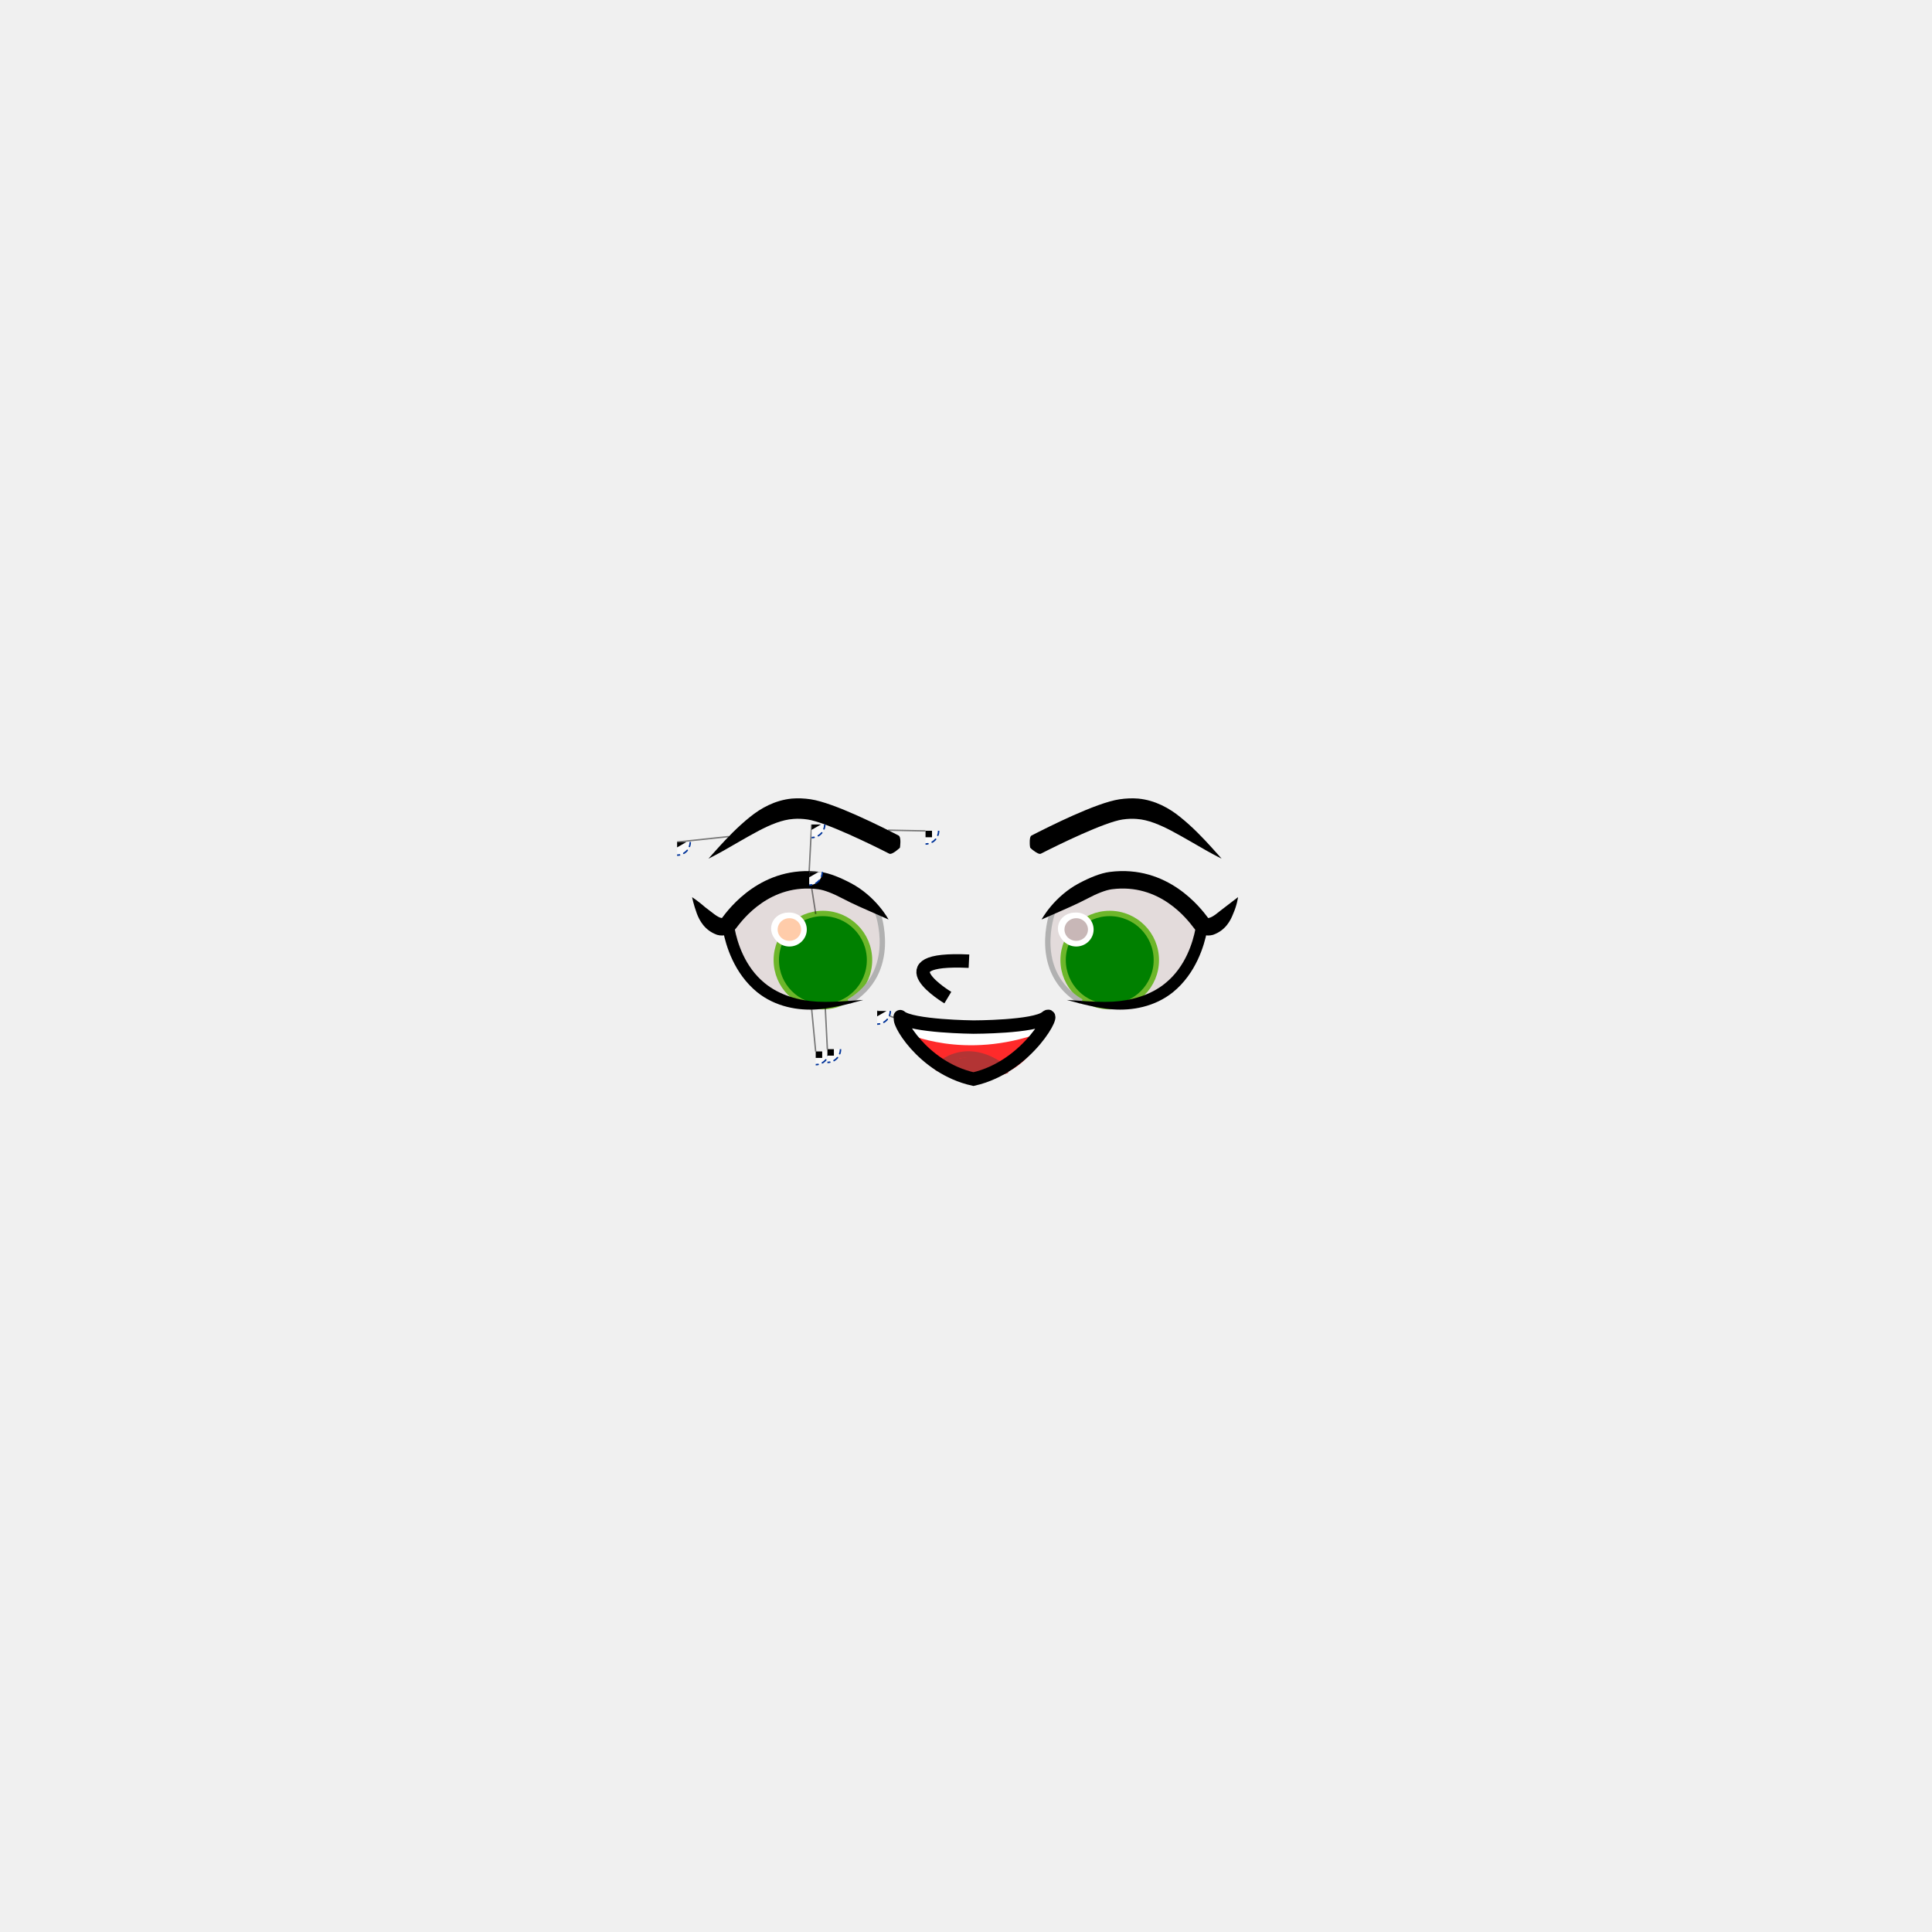
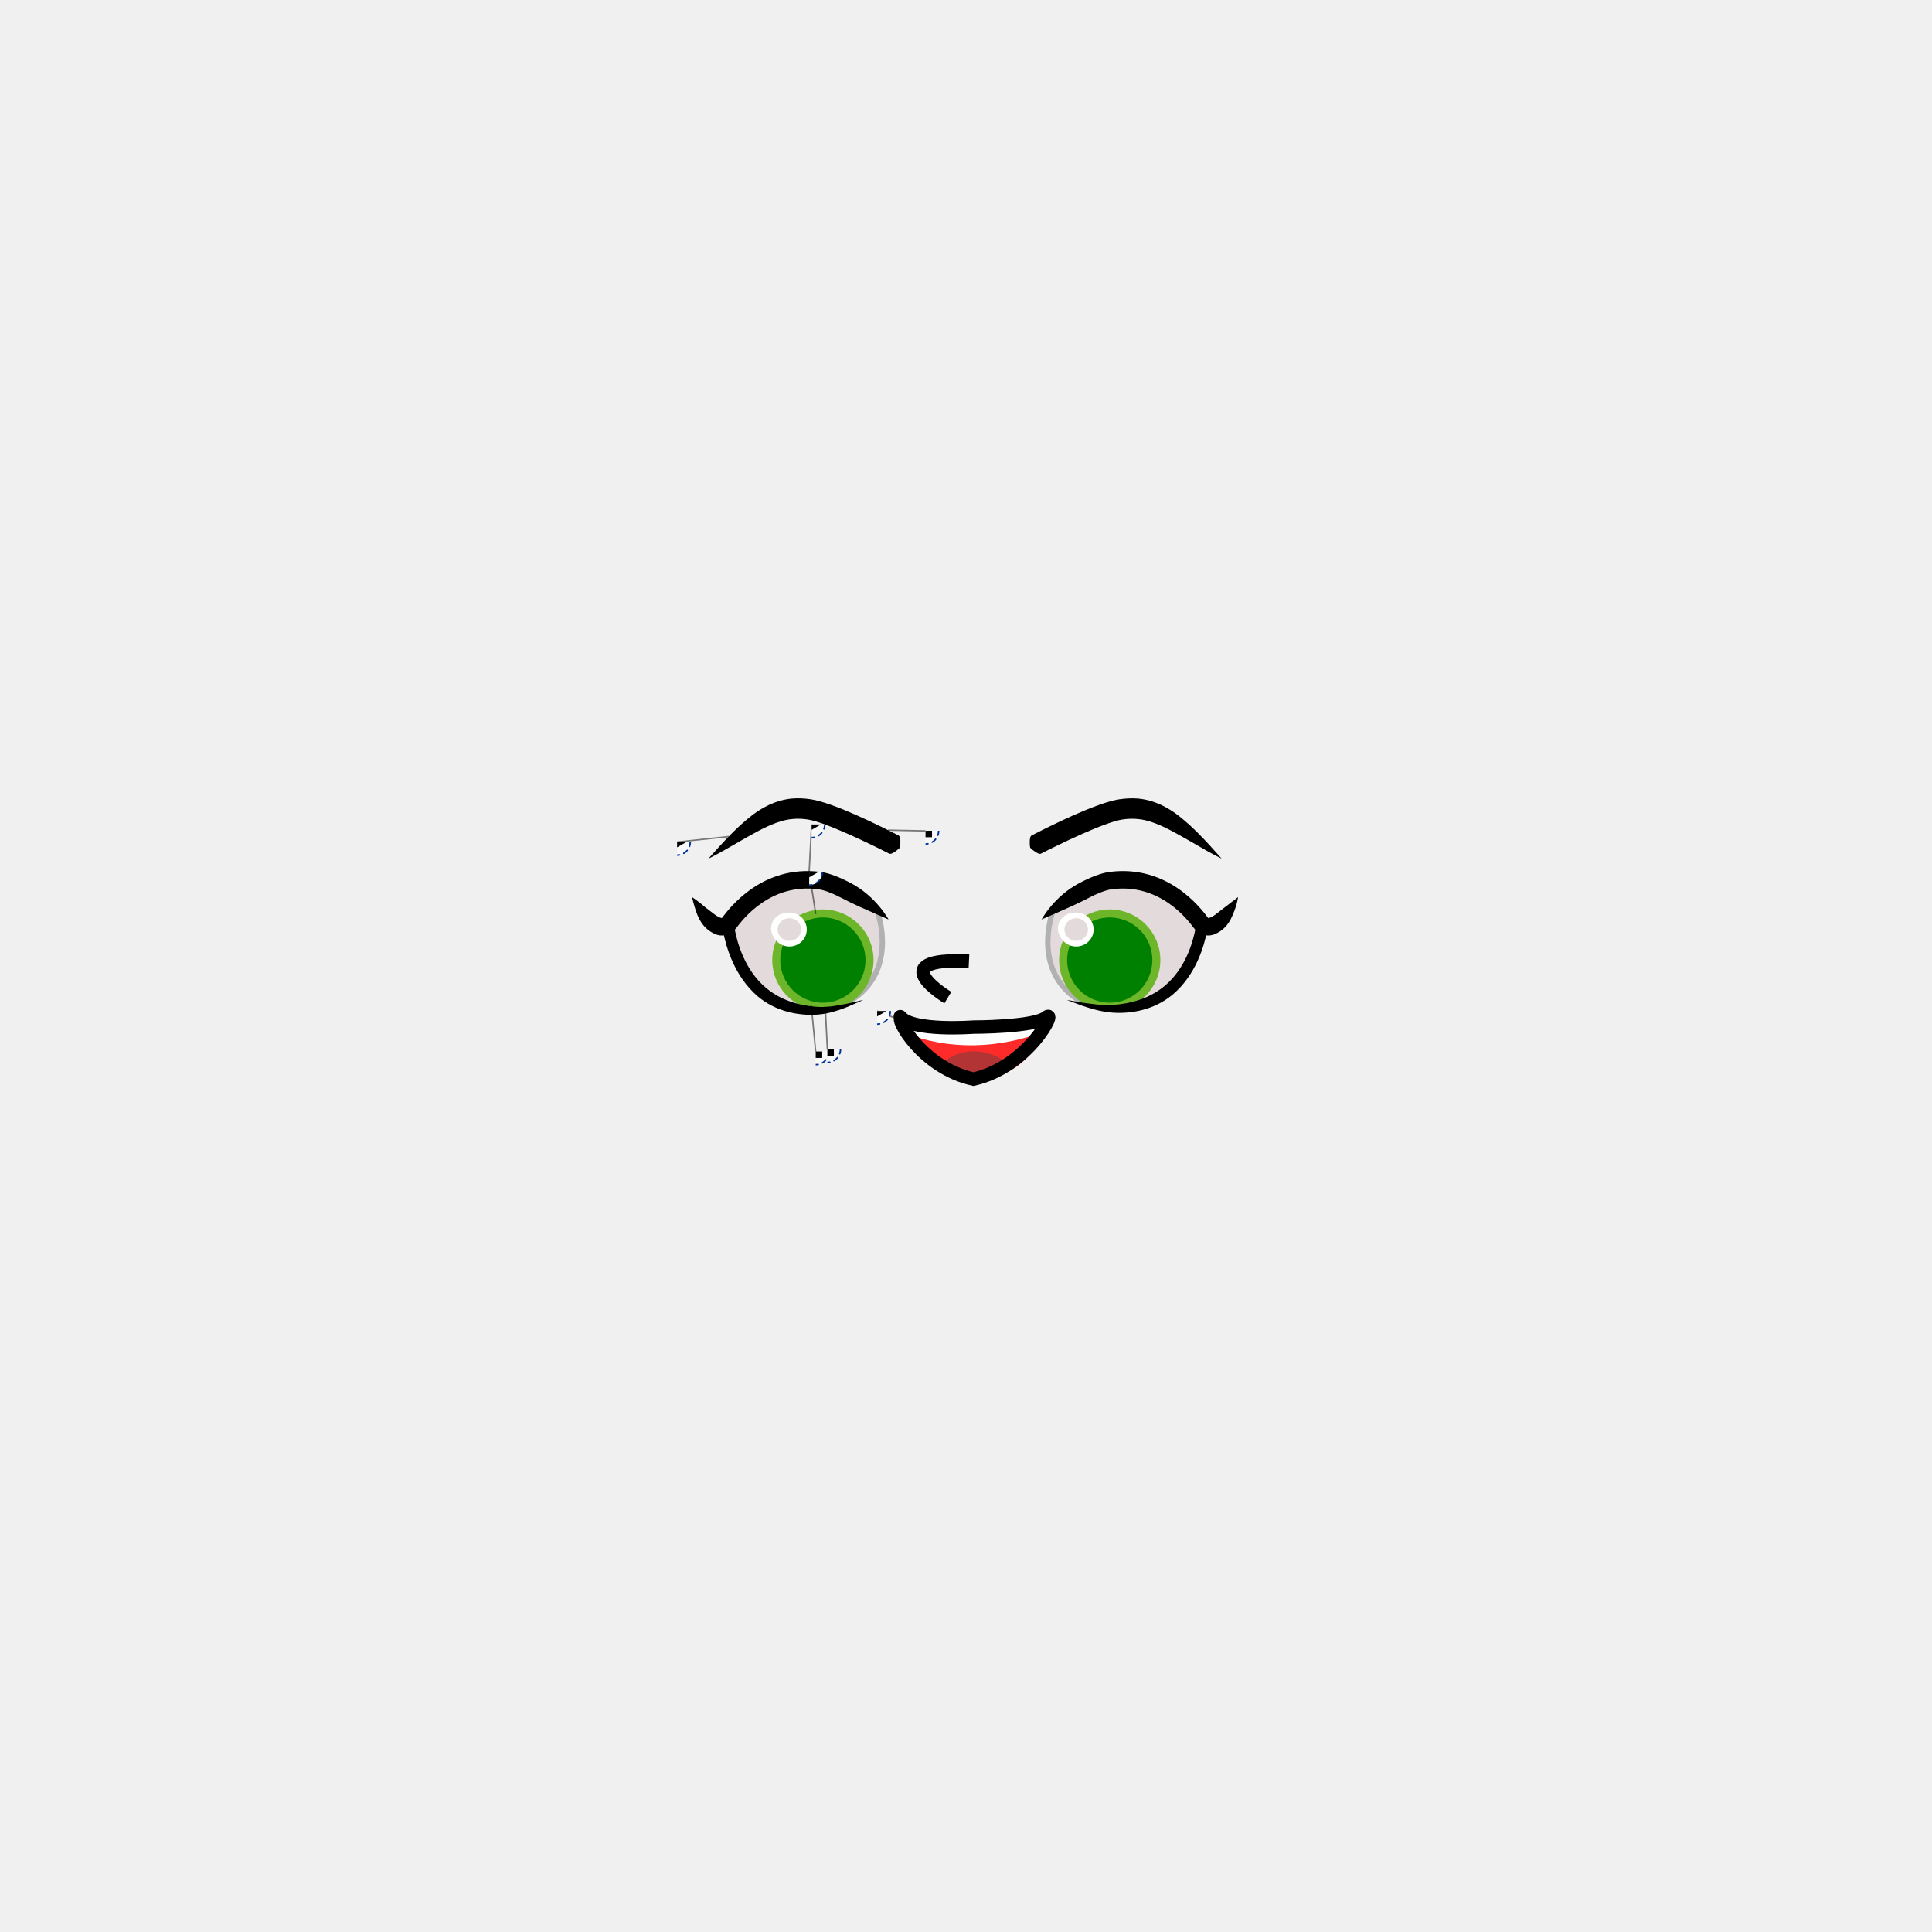
<svg xmlns="http://www.w3.org/2000/svg" xmlns:ns1="http://inkstitch.org/namespace" xmlns:xlink="http://www.w3.org/1999/xlink" width="360mm" height="360mm" viewBox="0 0 360 360" version="1.1" id="svg8">
  <defs id="defs2">
    <marker style="overflow:visible" id="Arrow1Lstart" refX="0.0" refY="0.0" orient="auto">
      <path transform="scale(0.8) translate(12.5,0)" style="fill-rule:evenodd;fill:context-stroke;stroke:context-stroke;stroke-width:1.0pt" d="M 0.0,0.0 L 5.0,-5.0 L -12.5,0.0 L 5.0,5.0 L 0.0,0.0 z " id="path1667" />
    </marker>
    <style id="style824" type="text/css">
    .fil0 {fill:none}
    .fil1 {fill:#003399}
   </style>
    <symbol id="inkstitch_fill_start">
      <path id="inkstitch_circle13166-6" d="m 9.247,-2.6e-6 c -1.9e-6,5.107 -4.14,9.247 -9.247,9.247 C -5.107,9.247 -9.247,5.107 -9.247,-2.6e-6 c 2e-7,-5.107 4.14,-9.247 9.247,-9.247 2.452,0 4.804,0.974 6.538,2.708 1.734,1.734 2.708,4.086 2.708,6.538 0,0 0,0 0,0" style="opacity:1;vector-effect:none;fill:#fafafa;fill-opacity:1;fill-rule:evenodd;stroke:#003399;stroke-width:1.065;stroke-linecap:round;stroke-linejoin:miter;stroke-miterlimit:4;stroke-dasharray:3.195, 3.195;stroke-dashoffset:0;stroke-opacity:1" />
      <path style="opacity:1;vector-effect:none;fill:#000000;fill-opacity:1;fill-rule:evenodd;stroke:none;stroke-width:2.742;stroke-linecap:butt;stroke-linejoin:miter;stroke-miterlimit:4;stroke-dasharray:none;stroke-dashoffset:0;stroke-opacity:1" d="m 6.573,0.004 c 0,0 -10.451,6.034 -10.451,6.034 0,0 0,-12.068 0,-12.068 0,0 10.451,6.034 10.451,6.034" id="inkstitch_path4183" />
    </symbol>
    <symbol id="inkstitch_fill_end">
      <path id="inkstitch_circle13166" d="m 9.22,0.079 c -1.9e-6,5.107 -4.14,9.247 -9.247,9.247 -5.107,0 -9.247,-4.14 -9.247,-9.247 1e-7,-2.452 0.974,-4.804 2.708,-6.538 1.734,-1.734 4.086,-2.708 6.538,-2.708 5.107,0 9.247,4.14 9.247,9.247 0,0 0,0 0,0" style="opacity:1;vector-effect:none;fill:#fafafa;fill-opacity:1;fill-rule:evenodd;stroke:#003399;stroke-width:1.065;stroke-linecap:round;stroke-linejoin:miter;stroke-miterlimit:4;stroke-dasharray:3.195, 3.195;stroke-dashoffset:0;stroke-opacity:1" />
      <path style="opacity:1;fill:#000000;fill-opacity:1;fill-rule:nonzero;stroke:none;stroke-width:2.272;stroke-linecap:round;stroke-linejoin:round;stroke-miterlimit:4;stroke-dasharray:4.819, 4.819;stroke-dashoffset:0;stroke-opacity:1;paint-order:fill markers stroke" d="m -4.57,-4.57 c 0,0 9.141,0 9.141,0 0,0 0,9.141 0,9.141 0,0 -9.141,0 -9.141,0 0,0 0,-9.141 0,-9.141" id="inkstitch_rect5371-2" />
    </symbol>
  </defs>
  <g id="layer1" transform="translate(-9.390503,72.39051)" style="display:none;opacity:0.5">
    <circle id="path3704-5-2" cx="189.391" cy="107.609" r="49.952" style="opacity:0.335;fill:none;stroke:#000000;stroke-width:1;stroke-linecap:butt;stroke-linejoin:round;stroke-miterlimit:4;stroke-dasharray:0.5, 0.5;stroke-dashoffset:0" />
    <circle id="path3704-5" cx="189.391" cy="107.609" r="69.933" style="opacity:0.335;fill:none;stroke:#000000;stroke-width:1;stroke-linecap:butt;stroke-linejoin:round;stroke-miterlimit:4;stroke-dasharray:0.5, 0.5;stroke-dashoffset:0" />
    <circle id="path3704-4" cx="189.391" cy="107.609" r="84.919" style="opacity:0.335;fill:none;stroke:#000000;stroke-width:1;stroke-linecap:butt;stroke-linejoin:round;stroke-miterlimit:4;stroke-dasharray:0.5, 0.5;stroke-dashoffset:0" />
    <circle id="path3704" cx="189.391" cy="107.609" r="99.905" style="opacity:0.335;fill:none;stroke:#000000;stroke-width:1;stroke-linecap:butt;stroke-linejoin:round;stroke-miterlimit:4;stroke-dasharray:0.5, 0.5;stroke-dashoffset:0" />
    <rect style="opacity:0.335;fill:none;stroke:#000000;stroke-width:1;stroke-linecap:butt;stroke-linejoin:round;stroke-miterlimit:4;stroke-dasharray:0.5, 0.5;stroke-dashoffset:0" id="rect3742" width="319.61" height="319.61" x="29.586" y="-52.195" ry="44.043" />
    <g style="clip-rule:evenodd;fill:#f9f9f9;fill-opacity:1;fill-rule:evenodd;stroke:#999999;stroke-width:20.97;stroke-miterlimit:4;stroke-dasharray:none;stroke-opacity:1;image-rendering:optimizeQuality;shape-rendering:geometricPrecision;text-rendering:geometricPrecision" id="g845" transform="matrix(0,0.0056763,-0.0056763,0,341.0344,-359.1566)">
      <path style="fill:#f9f9f9;fill-opacity:1;stroke:none;stroke-width:25.769;stroke-miterlimit:4;stroke-dasharray:none;stroke-opacity:1" d="m 53158.869,23350.193 h 1826.028 266.315 c 998.46,0 1815.618,892.05 1815.618,1982.018 v 2766.111 c 0,1089.966 -817.159,1982.014 -1815.618,1982.014 h -242.024 -2001.257 -290.607 c -999.324,0 -1816.482,-892.048 -1816.482,-1982.014 v -2766.111 c 0,-1089.968 817.158,-1982.018 1816.482,-1982.018 z" id="path992" />
      <path id="path912" d="m 54083.958,25539.209 h -26.503 c -7.363,0 -13.988,-5.89 -13.988,-13.985 v -150.92 c 0,-7.362 6.625,-13.252 13.988,-13.252 h 26.503 c 7.36,0 13.989,5.89 13.989,13.252 v 150.92 c 0,8.095 -6.629,13.985 -13.989,13.985 z m -800.235,-1439.978 c 33.129,-5.153 58.895,-34.602 58.895,-69.2 v 0 c 0,-38.282 -30.919,-69.938 -69.2,-69.938 h -73.619 c -19.139,0 -35.337,-8.835 -44.907,-25.032 -10.308,-16.195 -10.308,-34.6 -1.474,-51.531 22.087,-41.963 64.05,-70.675 118.526,-70.675 h 1423.783 c 75.827,0 137.666,61.84 137.666,137.669 v 148.707 h 226.01 c 847.349,0 1540.835,693.488 1540.835,1540.837 v 2150.396 c 0,847.35 -693.487,1540.835 -1540.835,1540.835 h -205.396 v 146.502 c 0,77.299 -62.575,139.874 -139.876,139.874 h -1418.629 c -76.563,0 -139.874,-62.575 -139.874,-139.874 v -146.502 h -246.624 c -848.083,0 -1541.57,-693.485 -1541.57,-1540.835 v -2150.396 c 0,-847.349 693.487,-1540.837 1541.57,-1540.837 z m 861.339,5341.024 v -54.477 c 0,-22.087 10.305,-41.226 26.503,-54.479 h 86.868 c 16.195,13.253 26.503,32.392 26.503,54.479 v 54.477 c 0,38.281 -31.656,69.938 -69.938,69.938 v 0 c -38.282,0 -69.936,-31.657 -69.936,-69.938 z m 362.201,-27.239 c 0,-38.281 31.657,-69.938 69.938,-69.938 38.282,0 69.939,31.657 69.939,69.938 0,39.018 -31.657,69.938 -69.939,69.938 -38.281,0 -69.938,-30.92 -69.938,-69.938 z m -362.201,-5371.944 v -54.476 c 0,-38.282 31.654,-69.939 69.936,-69.939 v 0 c 38.282,0 69.938,31.657 69.938,69.939 v 54.476 c 0,24.295 -12.515,45.644 -30.921,58.159 h -78.034 c -18.404,-12.515 -30.919,-33.864 -30.919,-58.159 z m 362.939,-27.239 c 0,-38.282 30.919,-69.199 69.2,-69.199 38.282,0 69.203,30.917 69.203,69.199 0,38.282 -30.921,69.203 -69.203,69.203 -38.281,0 -69.2,-30.921 -69.2,-69.203 z m -427.724,999.74 c 78.036,345.27 84.66,396.805 37.544,800.233 l 9.572,943.79 c 1.471,191.407 58.893,336.438 58.893,525.637 v 1057.897 l -38.279,69.938 h -154.601 l -38.282,-69.938 v -1057.897 c 0,-189.199 57.424,-334.229 58.895,-525.637 l 9.57,-943.79 c -47.115,-403.428 -40.489,-454.963 37.547,-800.233 0.735,-4.416 5.153,-7.36 9.57,-7.36 4.418,0 8.098,2.944 9.571,7.36 z m -424.778,3231.118 h -1105.751 v -264.292 h 1105.751 z m 0,-798.761 h -1141.825 v -25.032 l 645.634,-688.332 h -609.56 v -243.678 h 1147.713 v 22.822 l -644.9,690.543 h 602.938 z m 0,-1462.8 h -1105.751 v -260.609 h 481.465 l -481.465,-365.149 v -314.351 l 525.636,416.68 580.115,-449.808 v 318.768 l -509.441,393.86 h 509.441 z m 1420.099,2455.914 c 26.503,-44.171 45.646,-80.982 56.686,-111.9 10.308,-30.921 16.198,-61.104 16.198,-90.552 0,-29.447 -6.625,-53.005 -19.878,-71.409 -12.515,-17.669 -29.447,-26.503 -50.061,-26.503 -28.711,0 -61.839,31.657 -98.647,95.703 -5.889,10.308 -10.308,18.404 -13.988,23.558 l -27.239,48.59 c -26.503,47.116 -56.688,81.714 -90.551,104.537 -33.128,22.822 -71.41,33.866 -114.11,33.866 -57.421,0 -104.537,-21.351 -141.347,-64.784 -37.544,-43.436 -55.951,-99.386 -55.951,-168.588 0,-25.03 3.681,-53.003 9.573,-82.45 5.889,-29.448 14.723,-62.578 27.238,-98.652 h 167.851 c -21.351,34.601 -38.282,66.994 -50.061,97.912 -11.779,31.657 -17.67,57.424 -17.67,79.509 0,24.294 5.153,42.699 15.461,56.686 10.305,13.989 24.294,20.613 41.962,20.613 12.514,0 24.293,-3.681 35.337,-11.779 11.043,-8.833 20.612,-20.613 29.447,-37.543 l 46.38,-83.927 c 39.018,-70.673 75.09,-117.79 108.22,-142.082 32.392,-24.294 71.409,-36.073 117.051,-36.073 69.939,0 125.889,23.558 169.326,71.409 42.696,47.85 64.045,110.428 64.045,189.199 0,26.502 -2.206,55.95 -8.096,87.607 -5.889,30.919 -14.724,65.52 -26.503,103.066 z m 202.452,-735.451 h -566.864 v 227.481 h -150.18 v -625.021 h 150.18 v 226.745 h 566.864 z m 0,-503.548 h -717.044 v -170.796 h 717.044 z m 0,-505.025 h -566.864 v 227.481 h -150.18 v -625.757 h 150.18 v 226.746 h 566.864 z m -490.3,-1013.725 c -31.655,31.654 -55.213,62.575 -70.674,94.229 -15.459,32.393 -22.821,65.522 -22.821,100.121 0,61.104 20.614,110.43 62.575,148.711 41.964,39.017 95.704,58.159 161.225,58.159 65.521,0 118.527,-19.142 159.018,-57.424 40.488,-38.282 61.1,-87.606 61.1,-149.446 0,-36.073 -7.36,-72.145 -22.819,-108.217 -15.462,-36.073 -37.547,-72.148 -68.466,-108.219 l 190.671,11.042 c 20.614,30.919 36.809,64.049 47.117,100.857 11.043,36.073 16.194,73.619 16.194,113.372 0,41.964 -6.625,82.453 -19.14,121.472 -13.251,38.282 -33.127,74.354 -58.893,106.746 -36.074,46.381 -80.245,81.718 -132.515,106.012 -52.269,24.293 -108.955,36.807 -170.795,36.807 -53.005,0 -103.065,-8.834 -149.446,-27.237 -46.378,-18.405 -87.605,-44.172 -122.941,-78.774 -35.338,-35.337 -62.575,-75.825 -81.717,-121.47 -19.14,-45.641 -28.713,-94.231 -28.713,-145.027 0,-39.756 5.89,-78.038 16.934,-114.846 11.042,-36.808 28.712,-71.409 51.533,-104.537 z m 490.3,-133.252 h -717.044 v -168.586 h 263.554 v -276.806 h -263.554 V 24934.8 h 717.044 v 167.851 h -301.099 v 276.806 h 301.099 z m -3648.533,2242.421 c 0,703.056 576.432,1279.491 1279.488,1279.491 h 2150.398 c 703.057,0 1279.489,-576.435 1279.489,-1279.491 v -2150.396 c 0,-703.058 -576.432,-1279.49 -1279.489,-1279.49 h -2150.398 c -703.056,0 -1279.488,576.432 -1279.488,1279.49 z" class="fil1" style="fill:#f9f9f9;fill-opacity:1;stroke:#999999;stroke-width:52.328;stroke-miterlimit:4;stroke-dasharray:none;stroke-opacity:1;paint-order:stroke fill markers" />
    </g>
    <path id="path1018" style="fill:#999999;stroke:#b3b3b3;stroke-width:0.1;stroke-linecap:butt;stroke-linejoin:miter;stroke-miterlimit:4;stroke-dasharray:none;stroke-opacity:1" d="m 192.926,111.145 -7.071,-7.071 m 7.071,1e-5 -7.071,7.071" />
  </g>
  <g id="layer2" transform="translate(-9.3905,19.3905)" style="display:inline">
    <path id="ellipse136" style="display:inline;fill:#e3dbdb;fill-opacity:1;stroke:none;stroke-width:1.709;stroke-miterlimit:4;stroke-dasharray:none;stroke-opacity:1" d="m 158.737,144.705 c -7.337,2e-5 -8.923,3.135 -13.768,7.532 2.665,10.189 8.249,15.769 17.16,15.769 7.336,-1e-5 10.498,-3.256 11.83,-12.62 1.3e-4,-7.304 -7.885,-10.682 -15.222,-10.682 z m 1.757,7.323 c 5.825,4e-5 10.128,0.118 10.128,5.942 -5e-5,5.825 -1.652,9.291 -7.477,9.291 -5.825,10e-5 -7.087,-2.21 -7.087,-8.035 6e-5,-5.825 -1.389,-7.198 4.436,-7.198 z" />
+     <path id="path4185" style="display:inline;fill:#e3dbdb;fill-opacity:1;stroke:none;stroke-width:1.709;stroke-miterlimit:4;stroke-dasharray:none;stroke-opacity:1" d="m 219.695,144.705 c 7.337,2e-5 8.923,3.135 13.768,7.532 -2.665,10.189 -8.249,15.769 -17.16,15.769 -7.336,-1e-5 -10.256,-3.135 -11.588,-12.498 -1.3e-4,-7.304 7.643,-10.803 14.98,-10.803 z m -1.757,7.323 c -5.825,4e-5 -10.128,0.118 -10.128,5.942 5e-5,5.825 1.652,9.291 7.477,9.291 5.825,10e-5 7.087,-2.21 7.087,-8.035 -6e-5,-5.825 1.389,-7.198 -4.436,-7.198 z" />
+     <path style="fill:none;fill-rule:nonzero;stroke:#b1b1b1;stroke-width:1;stroke-linecap:butt;stroke-linejoin:miter;stroke-miterlimit:4;stroke-dasharray:none;stroke-opacity:1" d="m 172.917,150.61 c 0,0 4.105,11.09 -5.343,16.662" id="path6476" />
+     <path style="display:inline;fill:none;fill-rule:nonzero;stroke:#b1b1b1;stroke-width:1;stroke-linecap:butt;stroke-linejoin:miter;stroke-miterlimit:4;stroke-dasharray:none;stroke-opacity:1" d="m 205.516,150.61 c 0,0 -4.105,11.09 5.343,16.662" id="path4201" />
    <circle id="path179" cx="162.727" cy="159.506" style="display:inline;fill:#008000;fill-opacity:1;stroke-width:0.152" r="8.686" ns1:row_spacing_mm="0.20" />
-     <circle id="circle1589" cx="162.727" cy="159.506" style="display:inline;fill:#008000;stroke:#6db62a;stroke-width:1;stroke-miterlimit:4;stroke-dasharray:none;stroke-opacity:1" r="8.686" />
+     <circle id="circle1589" cx="162.727" cy="159.506" style="display:inline;fill:#008000;stroke:#6db62a;stroke-width:1.5;stroke-miterlimit:4;stroke-dasharray:none;stroke-opacity:1" r="8.686" />
+     <circle id="circle4187" cx="216.172" cy="159.506" style="display:inline;fill:#008000;fill-opacity:1;stroke-width:0.152" r="8.686" ns1:row_spacing_mm="0.20" />
+     <circle id="circle4189" cx="216.172" cy="159.506" style="display:inline;fill:#008000;stroke:#6db62a;stroke-width:1.5;stroke-miterlimit:4;stroke-dasharray:none;stroke-opacity:1" r="8.686" />
    <path id="path851" style="display:inline;fill:#ff2a2a;stroke:none;stroke-width:1.193;stroke-linecap:butt;stroke-linejoin:miter;stroke-miterlimit:4;stroke-dasharray:none;stroke-opacity:1" d="m 176.899,170.022 c -1.169,0.023 3.941,12.086 13.877,11.663 10.598,0.451 14.617,-11.123 12.469,-9.32 -2.147,1.804 -12.227,0.714 -12.227,0.714 0,0 -11.533,0.363 -13.681,-1.441 -0.134,-0.113 -0.361,-1.618 -0.439,-1.616 z" />
-     <path style="fill:#b33434;fill-opacity:1;stroke:none;stroke-width:0.152;stroke-linecap:butt;stroke-linejoin:miter;stroke-miterlimit:4;stroke-dasharray:none;stroke-opacity:1" d="m 190.418,177.468 c 0,0 -8.691,1.248 -6.744,2.17 7.658,3.629 13.643,0.853 13.643,0.853 0,0 -2.403,-3.256 -6.899,-3.023 z" id="path7235" />
-     <path style="fill:none;stroke:#b33434;stroke-width:1.172;stroke-linecap:butt;stroke-linejoin:miter;stroke-miterlimit:4;stroke-dasharray:none;stroke-opacity:1" d="m 183.576,179.855 c 0,0 5.247,-6.187 13.127,-0.089" id="path7084" />
+     <path style="display:inline;fill:#b33434;fill-opacity:1;stroke:none;stroke-width:0.152;stroke-linecap:butt;stroke-linejoin:miter;stroke-miterlimit:4;stroke-dasharray:none;stroke-opacity:1" d="m 190.418,177.468 c 0,0 -7.904,1.308 -5.956,2.231 7.658,3.629 12.429,0.41 12.429,0.41 0,0 -1.977,-2.874 -6.473,-2.641 z" id="path7235" />
+     <path style="fill:none;stroke:#b33434;stroke-width:1.172;stroke-linecap:butt;stroke-linejoin:miter;stroke-miterlimit:4;stroke-dasharray:none;stroke-opacity:1" d="m 184.577,179.855 c 0,0 5.247,-6.187 13.127,-0.089" id="path7084" />
    <ellipse style="fill:#ffffff;stroke-width:0.144" id="path319" cx="156.092" cy="153.627" rx="3.018" ry="2.93" />
-     <ellipse style="display:inline;fill:#ffccaa;stroke:#ffffff;stroke-width:1.055;stroke-miterlimit:4;stroke-dasharray:none;stroke-opacity:1" id="ellipse5489" cx="156.482" cy="153.813" rx="2.716" ry="2.637" />
+     <ellipse style="display:inline;fill:#e3dbdb;stroke:#ffffff;stroke-width:1.055;stroke-miterlimit:4;stroke-dasharray:none;stroke-opacity:1" id="ellipse5489" cx="156.482" cy="153.813" rx="2.716" ry="2.637" />
    <path style="fill:none;stroke:#ffffff;stroke-width:2.5;stroke-linecap:butt;stroke-linejoin:miter;stroke-miterlimit:4;stroke-dasharray:none;stroke-opacity:1" d="m 178.69,171.948 c 0,0 10.337,4.971 24.254,-0.099" id="path1792" />
+     <ellipse style="fill:#ffffff;stroke-width:0.144" id="ellipse4191" cx="209.537" cy="153.627" rx="3.018" ry="2.93" />
+     <ellipse style="display:inline;fill:#e3dbdb;stroke:#ffffff;stroke-width:1.055;stroke-miterlimit:4;stroke-dasharray:none;stroke-opacity:1" id="ellipse4193" cx="209.927" cy="153.813" rx="2.716" ry="2.637" />
    <path style="display:inline;fill:#000000;fill-opacity:1;fill-rule:nonzero;stroke:none;stroke-width:7.55;stroke-linecap:butt;stroke-linejoin:miter;stroke-miterlimit:4;stroke-dasharray:none;stroke-opacity:1" d="m 175.089,139.674 c 0.55,0.282 1.992,-1.106 1.992,-1.106 0,0 0.319,-1.977 -0.26,-2.274 l 0.002,-0.005 c -3.148,-1.613 -12.042,-6.106 -16.388,-6.745 -1.223,-0.18 -2.377,-0.223 -3.5,-0.131 -3.164,0.309 -5.793,1.802 -7.798,3.428 0,0 0,0 0,0 -2.352,1.882 -4.392,4.069 -5.625,5.415 -1.321,1.443 -2.105,2.352 -2.105,2.352 0,0 1.08,-0.525 2.793,-1.483 1.71,-0.956 4.029,-2.363 6.621,-3.743 0,0 0,0 0,0 2.059,-1.067 4.285,-2.045 6.426,-2.175 0.802,-0.066 1.672,-0.038 2.634,0.103 3.36,0.494 12.095,4.772 15.205,6.366 z" id="path542" />
-     <path style="fill:none;fill-rule:nonzero;stroke:#b1b1b1;stroke-width:1;stroke-linecap:butt;stroke-linejoin:miter;stroke-miterlimit:4;stroke-dasharray:none;stroke-opacity:1" d="m 172.917,150.61 c 0,0 4.105,11.09 -5.343,16.662" id="path6476" />
    <path style="display:inline;fill:#000000;fill-rule:nonzero;stroke:none;stroke-width:2.5;stroke-linecap:butt;stroke-linejoin:miter;stroke-miterlimit:4;stroke-dasharray:none;stroke-opacity:1" d="m 143.902,151.676 c -0.78,-0.071 -1.918,-1.148 -3.061,-1.976 -1.353,-1.187 -2.492,-1.919 -2.492,-1.919 0,0 0.257,1.324 0.895,3.074 0.477,1.245 1.43,3.123 3.78,3.95 1.245,0.349 2.621,-0.03 3.521,-1.226 1.268,-1.683 6.378,-8.423 15.306,-7.273 1.139,0.147 2.781,0.79 4.616,1.763 1.808,0.962 4.301,2.035 5.73,2.662 1.62,0.711 2.758,1.211 2.758,1.211 0,0 -0.584,-1.099 -1.78,-2.51 -1.223,-1.442 -2.983,-3.07 -5.184,-4.234 -1.971,-1.046 -4.018,-1.896 -5.724,-2.116 -10.902,-1.404 -17.061,6.873 -18.317,8.541 -0.08,0.106 -0.04,0.054 -0.048,0.052 z" id="path4097" />
-     <path style="display:inline;fill:#000000;fill-rule:nonzero;stroke:none;stroke-width:2.2;stroke-linecap:butt;stroke-linejoin:miter;stroke-miterlimit:4;stroke-dasharray:none;stroke-opacity:1" d="m 150.482,165.496 c 3.429,2.756 7.697,3.45 11.179,3.193 2.135,-0.154 4.224,-0.633 5.555,-0.95 0,0 0,0 0,0 1.894,-0.486 3.031,-0.806 3.031,-0.806 0,0 -1.18,0.064 -3.123,0.212 0,0 0,0 0,0 -1.319,0.076 -3.522,0.218 -5.476,0.109 -3.248,-0.188 -6.96,-1.135 -9.775,-3.464 -3.772,-3.073 -5.118,-7.685 -5.583,-10.108 -0.078,-0.405 -0.447,-0.771 -0.77,-1.039 -0.139,-0.115 -0.28,-0.218 -0.377,-0.287 0,0 0,0 0,0 -0.083,-0.065 -0.153,-0.107 -0.168,-0.117 0,0 0,0 0,0 0,0 0,0 0,0 0,0 0,0 0,0 0,0 0,0 0,0 0,0 0,0 0,0 0,0 0,0 0,0 0,0 0,0 0,0 0,0 0,0 0,0 0,0 0,0 0,0 0,0 0,0 0,0 0,0 0,0 0,0 -0.005,-0.001 -0.004,-0.001 -0.004,-0.001 0,0 5.4e-4,-2.6e-4 -0.003,0.002 0,0 0,0 0,0 0,0 0,0 0,0 0,0 0,0 0,0 0,0 0,0 0,0 0,0 0,0 0,0 0,0 0,0 0,0 0,0 0,0 0,0 0,0 0,0 0,0 0,0 0,0 0,0 0,0 0,0 0,0 0,0 0,0 0,0 -0.005,0.004 -0.081,0.072 -0.145,0.148 0,0 0,0 0,0 -0.086,0.093 -0.193,0.221 -0.302,0.381 -0.248,0.363 -0.479,0.869 -0.391,1.329 0.51,2.656 2.028,7.875 6.354,11.399 z" id="path5189" />
-     <path id="path2163" style="display:inline;fill:none;fill-rule:nonzero;stroke:#000000;stroke-width:2.5;stroke-linecap:butt;stroke-linejoin:miter;stroke-miterlimit:2;stroke-dasharray:none;stroke-dashoffset:0;stroke-opacity:1" d="m 177.338,170.242 c -1.169,0.023 3.866,9.323 13.439,11.444 10.356,-2.335 15.707,-13.304 13.559,-11.5 -2.147,1.804 -13.559,1.804 -13.559,1.804 0,0 -11.467,-0.11 -13.614,-1.914 -0.134,-0.113 0.253,0.164 0.175,0.166 z" />
+     <path style="display:inline;fill:#000000;fill-rule:nonzero;stroke:none;stroke-width:2.2;stroke-linecap:butt;stroke-linejoin:miter;stroke-miterlimit:4;stroke-dasharray:none;stroke-opacity:1" d="m 150.555,166.237 c 3.393,2.881 7.695,3.677 11.228,3.421 2.201,-0.161 4.268,-0.945 5.538,-1.439 0,0 0,0 0,0 1.832,-0.785 2.926,-1.285 2.926,-1.285 0,0 -1.178,0.251 -3.106,0.706 0,0 0,0 0,0 -1.314,0.26 -3.47,0.701 -5.373,0.584 -3.275,-0.187 -6.99,-1.223 -9.779,-3.655 -3.803,-3.269 -5.201,-8.197 -5.687,-10.782 -0.082,-0.434 -0.455,-0.829 -0.781,-1.117 -0.14,-0.124 -0.282,-0.234 -0.38,-0.307 0,0 0,0 0,0 -0.084,-0.07 -0.154,-0.114 -0.168,-0.124 0,0 0,0 0,0 0,0 0,0 0,0 0,0 0,0 0,0 0,0 0,0 0,0 0,0 0,0 0,0 0,0 0,0 0,0 -0.004,-0.001 -0.003,-0.001 -0.003,-0.001 0,0 4.8e-4,-2.5e-4 -0.003,0.001 0,0 0,0 0,0 0,0 0,0 0,0 0,0 0,0 0,0 0,0 0,0 0,0 0,0 0,0 0,0 0,0 0,0 0,0 -0.003,0.003 -0.08,0.076 -0.143,0.155 0,0 0,0 0,0 -0.085,0.098 -0.192,0.233 -0.3,0.401 -0.246,0.382 -0.475,0.913 -0.383,1.399 0.528,2.805 2.069,8.308 6.415,12.043 z" id="path5189" />
    <path style="display:inline;fill:none;fill-rule:nonzero;stroke:#000000;stroke-width:2.5;stroke-linecap:butt;stroke-linejoin:miter;stroke-miterlimit:4;stroke-dasharray:none;stroke-opacity:1" d="m 186.005,166.497 c 0,0 -12.649,-7.584 3.937,-6.783" id="path1250" />
+     <path id="path2163" style="display:inline;fill:none;fill-rule:nonzero;stroke:#000000;stroke-width:2.5;stroke-linecap:butt;stroke-linejoin:miter;stroke-miterlimit:2;stroke-dasharray:none;stroke-dashoffset:0;stroke-opacity:1" d="m 177.338,170.242 c -1.169,0.023 3.866,9.323 13.439,11.444 10.356,-2.335 15.707,-13.304 13.559,-11.5 -2.147,1.804 -13.559,1.804 -13.559,1.804 0,0 -11.386,0.859 -13.614,-1.914 -0.11,-0.137 0.253,0.164 0.175,0.166 z" />
+     <path style="display:inline;fill:#000000;fill-opacity:1;fill-rule:nonzero;stroke:none;stroke-width:7.55;stroke-linecap:butt;stroke-linejoin:miter;stroke-miterlimit:4;stroke-dasharray:none;stroke-opacity:1" d="m 201.609,136.289 c -0.3,0.158 -0.356,0.792 -0.339,1.348 -0.018,0.479 0.081,0.93 0.081,0.93 0,0 0.315,0.338 0.715,0.599 0.443,0.334 0.984,0.66 1.28,0.513 3.111,-1.594 11.846,-5.873 15.205,-6.366 0.962,-0.141 1.831,-0.169 2.634,-0.103 2.141,0.129 4.367,1.108 6.426,2.175 0,0 0,0 0,0 2.592,1.38 4.911,2.786 6.621,3.743 1.713,0.958 2.793,1.483 2.793,1.483 0,0 -0.784,-0.909 -2.105,-2.352 -1.233,-1.347 -3.273,-3.534 -5.625,-5.415 0,0 0,0 0,0 -2.005,-1.626 -4.634,-3.12 -7.798,-3.428 -1.123,-0.092 -2.277,-0.049 -3.5,0.131 -4.346,0.639 -13.24,5.132 -16.388,6.745 z" id="path4195" />
+     <path style="display:inline;fill:#000000;fill-rule:nonzero;stroke:none;stroke-width:2.5;stroke-linecap:butt;stroke-linejoin:miter;stroke-miterlimit:4;stroke-dasharray:none;stroke-opacity:1" d="m 235.409,154.805 c 2.339,-0.812 3.284,-2.679 3.762,-3.926 l 0,0 c 0.368,-0.835 0.59,-1.59 0.723,-2.137 l 0,0 c 0,0 0,0 0,0 0.071,-0.292 0.117,-0.526 0.147,-0.692 l 0,0 c 0,0 0,0 0,0 0.015,-0.085 0.025,-0.15 0.032,-0.196 0.003,-0.023 0.006,-0.041 0.008,-0.053 0,0 0,0 0,0 0.002,-0.013 0.003,-0.021 0.003,-0.021 0,0 -0.006,0.004 -0.017,0.012 0,0 0,0 0,0 -0.009,0.007 -0.025,0.019 -0.043,0.032 -0.034,0.025 -0.093,0.07 -0.157,0.119 0,0 0,0 0,0 l 0,0 c -0.118,0.09 -0.336,0.255 -0.554,0.423 0,0 0,0 0,0 l 0,0 c -0.842,0.646 -0.862,0.663 -1.704,1.309 l 0,0 c -1.129,0.816 -2.206,1.907 -3.079,2 -0.007,0.002 0.032,0.054 -0.048,-0.052 -1.256,-1.668 -7.414,-9.946 -18.317,-8.541 -1.706,0.22 -3.753,1.07 -5.724,2.116 -2.2,1.164 -3.961,2.792 -5.184,4.234 -1.196,1.411 -1.78,2.51 -1.78,2.51 0,0 1.137,-0.5 2.758,-1.211 1.429,-0.627 3.922,-1.7 5.73,-2.662 1.834,-0.973 3.477,-1.617 4.616,-1.763 8.927,-1.15 14.038,5.59 15.306,7.273 0.901,1.196 2.276,1.575 3.521,1.226 z" id="path4207" />
+     <path style="display:inline;fill:#000000;fill-rule:nonzero;stroke:none;stroke-width:2.2;stroke-linecap:butt;stroke-linejoin:miter;stroke-miterlimit:4;stroke-dasharray:none;stroke-opacity:1" d="m 226.453,164.276 c -2.807,2.395 -6.523,3.398 -9.788,3.587 -1.918,0.114 -4.074,-0.214 -5.389,-0.407 0,0 0,0 0,0 -1.92,-0.341 -3.09,-0.522 -3.09,-0.522 0,0 1.101,0.431 2.942,1.104 0,0 0,0 0,0 1.288,0.429 3.355,1.097 5.522,1.255 3.513,0.257 7.806,-0.499 11.218,-3.332 4.348,-3.655 5.895,-9.051 6.424,-11.8 0.179,-0.919 -0.751,-1.851 -0.825,-1.921 0,0 0,0 0,0 -0.004,-0.002 -0.003,-0.002 -0.003,-0.002 0,0 5.3e-4,-1.7e-4 -0.003,0.001 0,0 0,0 0,0 -0.038,0.026 -1.192,0.786 -1.329,1.506 -0.485,2.524 -1.877,7.335 -5.679,10.531 z" id="path4213" />
    <g id="command_group1" transform="matrix(0.264583,0,0,0.264583,9.3905,-19.3905)" style="display:inline">
      <path id="command_connector1" d="m 571.599,580.664 -2.084,39.682" style="fill:none;stroke:#000000;stroke-width:1px;stroke-opacity:0.5" />
      <use id="command_use1" xlink:href="#inkstitch_fill_start" height="100%" width="100%" x="571.596" y="580.628" />
    </g>
    <g id="command_group2" transform="matrix(0.264583,0,0,0.264583,9.3905,-19.3905)" style="display:inline">
      <path id="command_connector2" d="m 574.451,740.58 -3.086,-32.532" style="fill:none;stroke:#000000;stroke-width:1px;stroke-opacity:0.5" />
      <use id="command_use2" xlink:href="#inkstitch_fill_end" height="100%" width="100%" x="574.475" y="740.465" />
    </g>
    <g id="command_group5" transform="matrix(0.264583,0,0,0.264583,-10.9374,-2.72175)" style="display:inline">
      <path id="command_connector5" d="m 553.692,530.027 36.325,-3.868" style="fill:none;stroke:#000000;stroke-width:1px;stroke-opacity:0.5" />
      <use id="command_use5" xlink:href="#inkstitch_fill_start" height="100%" width="100%" x="553.689" y="529.991" />
    </g>
    <g id="command_group6" transform="matrix(0.264583,0,0,0.264583,27.1176,-26.0051)" style="display:inline">
      <path id="command_connector6" d="M 584.788,610.176 558.421,609.651" style="fill:none;stroke:#000000;stroke-width:1px;stroke-opacity:0.5" />
      <use id="command_use6" xlink:href="#inkstitch_fill_end" height="100%" width="100%" x="584.812" y="610.061" />
    </g>
    <g id="command_group9" transform="matrix(0.264583,0,0,0.264583,-5.16158,-14.3634)" style="display:inline">
      <path id="command_connector9" d="m 672.757,693.025 14.788,5.821" style="fill:none;stroke:#000000;stroke-width:1px;stroke-opacity:0.5" />
      <use id="command_use9" xlink:href="#inkstitch_fill_start" height="100%" width="100%" x="672.754" y="692.989" />
    </g>
    <g id="command_group11" transform="matrix(0.264583,0,0,0.264583,9.3905,-19.3905)" style="display:inline">
      <path id="command_connector11" d="m 569.886,614.113 4.605,29.59" style="fill:none;stroke:#000000;stroke-width:1px;stroke-opacity:0.5" />
      <use id="command_use11" xlink:href="#inkstitch_fill_start" height="100%" width="100%" x="569.884" y="614.077" />
    </g>
    <g id="command_group12" transform="matrix(0.264583,0,0,0.264583,9.3905,-19.3905)" style="display:inline">
      <path id="command_connector12" d="M 582.682,738.99 581.179,708.933" style="fill:none;stroke:#000000;stroke-width:1px;stroke-opacity:0.5" />
      <use id="command_use12" xlink:href="#inkstitch_fill_end" height="100%" width="100%" x="582.706" y="738.875" />
    </g>
-     <path id="path4185" style="display:inline;fill:#e3dbdb;fill-opacity:1;stroke:none;stroke-width:1.709;stroke-miterlimit:4;stroke-dasharray:none;stroke-opacity:1" d="m 219.695,144.705 c 7.337,2e-5 8.923,3.135 13.768,7.532 -2.665,10.189 -8.249,15.769 -17.16,15.769 -7.336,-1e-5 -10.256,-3.135 -11.588,-12.498 -1.3e-4,-7.304 7.643,-10.803 14.98,-10.803 z m -1.757,7.323 c -5.825,4e-5 -10.128,0.118 -10.128,5.942 5e-5,5.825 1.652,9.291 7.477,9.291 5.825,10e-5 7.087,-2.21 7.087,-8.035 -6e-5,-5.825 1.389,-7.198 -4.436,-7.198 z" />
-     <circle id="circle4187" cx="216.172" cy="159.506" style="display:inline;fill:#008000;fill-opacity:1;stroke-width:0.152" r="8.686" ns1:row_spacing_mm="0.20" />
-     <circle id="circle4189" cx="216.172" cy="159.506" style="display:inline;fill:#008000;stroke:#6db62a;stroke-width:1;stroke-miterlimit:4;stroke-dasharray:none;stroke-opacity:1" r="8.686" />
-     <ellipse style="fill:#ffffff;stroke-width:0.144" id="ellipse4191" cx="209.537" cy="153.627" rx="3.018" ry="2.93" />
-     <ellipse style="display:inline;fill:#c8b7b7;stroke:#ffffff;stroke-width:1.055;stroke-miterlimit:4;stroke-dasharray:none;stroke-opacity:1" id="ellipse4193" cx="209.927" cy="153.813" rx="2.716" ry="2.637" />
-     <path style="display:inline;fill:#000000;fill-opacity:1;fill-rule:nonzero;stroke:none;stroke-width:7.55;stroke-linecap:butt;stroke-linejoin:miter;stroke-miterlimit:4;stroke-dasharray:none;stroke-opacity:1" d="m 201.609,136.289 c -0.3,0.158 -0.356,0.792 -0.339,1.348 -0.018,0.479 0.081,0.93 0.081,0.93 0,0 0.315,0.338 0.715,0.599 0.443,0.334 0.984,0.66 1.28,0.513 3.111,-1.594 11.846,-5.873 15.205,-6.366 0.962,-0.141 1.831,-0.169 2.634,-0.103 2.141,0.129 4.367,1.108 6.426,2.175 0,0 0,0 0,0 2.592,1.38 4.911,2.786 6.621,3.743 1.713,0.958 2.793,1.483 2.793,1.483 0,0 -0.784,-0.909 -2.105,-2.352 -1.233,-1.347 -3.273,-3.534 -5.625,-5.415 0,0 0,0 0,0 -2.005,-1.626 -4.634,-3.12 -7.798,-3.428 -1.123,-0.092 -2.277,-0.049 -3.5,0.131 -4.346,0.639 -13.24,5.132 -16.388,6.745 z" id="path4195" />
-     <path style="display:inline;fill:none;fill-rule:nonzero;stroke:#b1b1b1;stroke-width:1;stroke-linecap:butt;stroke-linejoin:miter;stroke-miterlimit:4;stroke-dasharray:none;stroke-opacity:1" d="m 205.516,150.61 c 0,0 -4.105,11.09 5.343,16.662" id="path4201" />
-     <path style="display:inline;fill:#000000;fill-rule:nonzero;stroke:none;stroke-width:2.5;stroke-linecap:butt;stroke-linejoin:miter;stroke-miterlimit:4;stroke-dasharray:none;stroke-opacity:1" d="m 235.409,154.805 c 2.339,-0.812 3.284,-2.679 3.762,-3.926 l 0,0 c 0.368,-0.835 0.59,-1.59 0.723,-2.137 l 0,0 c 0,0 0,0 0,0 0.071,-0.292 0.117,-0.526 0.147,-0.692 l 0,0 c 0,0 0,0 0,0 0.015,-0.085 0.025,-0.15 0.032,-0.196 0.003,-0.023 0.006,-0.041 0.008,-0.053 0,0 0,0 0,0 0.002,-0.013 0.003,-0.021 0.003,-0.021 0,0 -0.006,0.004 -0.017,0.012 0,0 0,0 0,0 -0.009,0.007 -0.025,0.019 -0.043,0.032 -0.034,0.025 -0.093,0.07 -0.157,0.119 0,0 0,0 0,0 l 0,0 c -0.118,0.09 -0.336,0.255 -0.554,0.423 0,0 0,0 0,0 l 0,0 c -0.842,0.646 -0.862,0.663 -1.704,1.309 l 0,0 c -1.129,0.816 -2.206,1.907 -3.079,2 -0.007,0.002 0.032,0.054 -0.048,-0.052 -1.256,-1.668 -7.414,-9.946 -18.317,-8.541 -1.706,0.22 -3.753,1.07 -5.724,2.116 -2.2,1.164 -3.961,2.792 -5.184,4.234 -1.196,1.411 -1.78,2.51 -1.78,2.51 0,0 1.137,-0.5 2.758,-1.211 1.429,-0.627 3.922,-1.7 5.73,-2.662 1.834,-0.973 3.477,-1.617 4.616,-1.763 8.927,-1.15 14.038,5.59 15.306,7.273 0.901,1.196 2.276,1.575 3.521,1.226 z" id="path4207" />
-     <path style="display:inline;fill:#000000;fill-rule:nonzero;stroke:none;stroke-width:2.2;stroke-linecap:butt;stroke-linejoin:miter;stroke-miterlimit:4;stroke-dasharray:none;stroke-opacity:1" d="m 226.561,163.79 c -2.815,2.33 -6.527,3.276 -9.775,3.464 -1.955,0.109 -4.157,-0.032 -5.476,-0.109 0,0 0,0 0,0 -1.943,-0.149 -3.123,-0.212 -3.123,-0.212 0,0 1.137,0.32 3.031,0.806 0,0 0,0 0,0 1.331,0.317 3.42,0.796 5.555,0.95 3.483,0.257 7.75,-0.437 11.179,-3.193 4.326,-3.524 5.844,-8.743 6.354,-11.399 0.088,-0.46 -0.143,-0.966 -0.391,-1.329 -0.109,-0.16 -0.216,-0.288 -0.302,-0.381 0,0 0,0 0,0 -0.064,-0.076 -0.141,-0.144 -0.145,-0.148 0,0 0,0 0,0 0,0 0,0 0,0 0,0 0,0 0,0 0,0 0,0 0,0 0,0 0,0 0,0 0,0 0,0 0,0 0,0 0,0 0,0 0,0 0,0 0,0 0,0 0,0 0,0 0,0 0,0 0,0 0,0 0,0 0,0 -0.004,-0.002 -0.003,-0.002 -0.003,-0.002 0,0 0.001,-3.4e-4 -0.004,0.001 0,0 0,0 0,0 0,0 0,0 0,0 0,0 0,0 0,0 0,0 0,0 0,0 0,0 0,0 0,0 0,0 0,0 0,0 0,0 0,0 0,0 0,0 0,0 0,0 0,0 0,0 0,0 0,0 0,0 0,0 0,0 0,0 0,0 -0.015,0.01 -0.085,0.052 -0.168,0.117 0,0 0,0 0,0 -0.097,0.069 -0.238,0.172 -0.377,0.287 -0.324,0.268 -0.693,0.634 -0.77,1.039 -0.465,2.423 -1.811,7.035 -5.583,10.108 z" id="path4213" />
  </g>
</svg>
